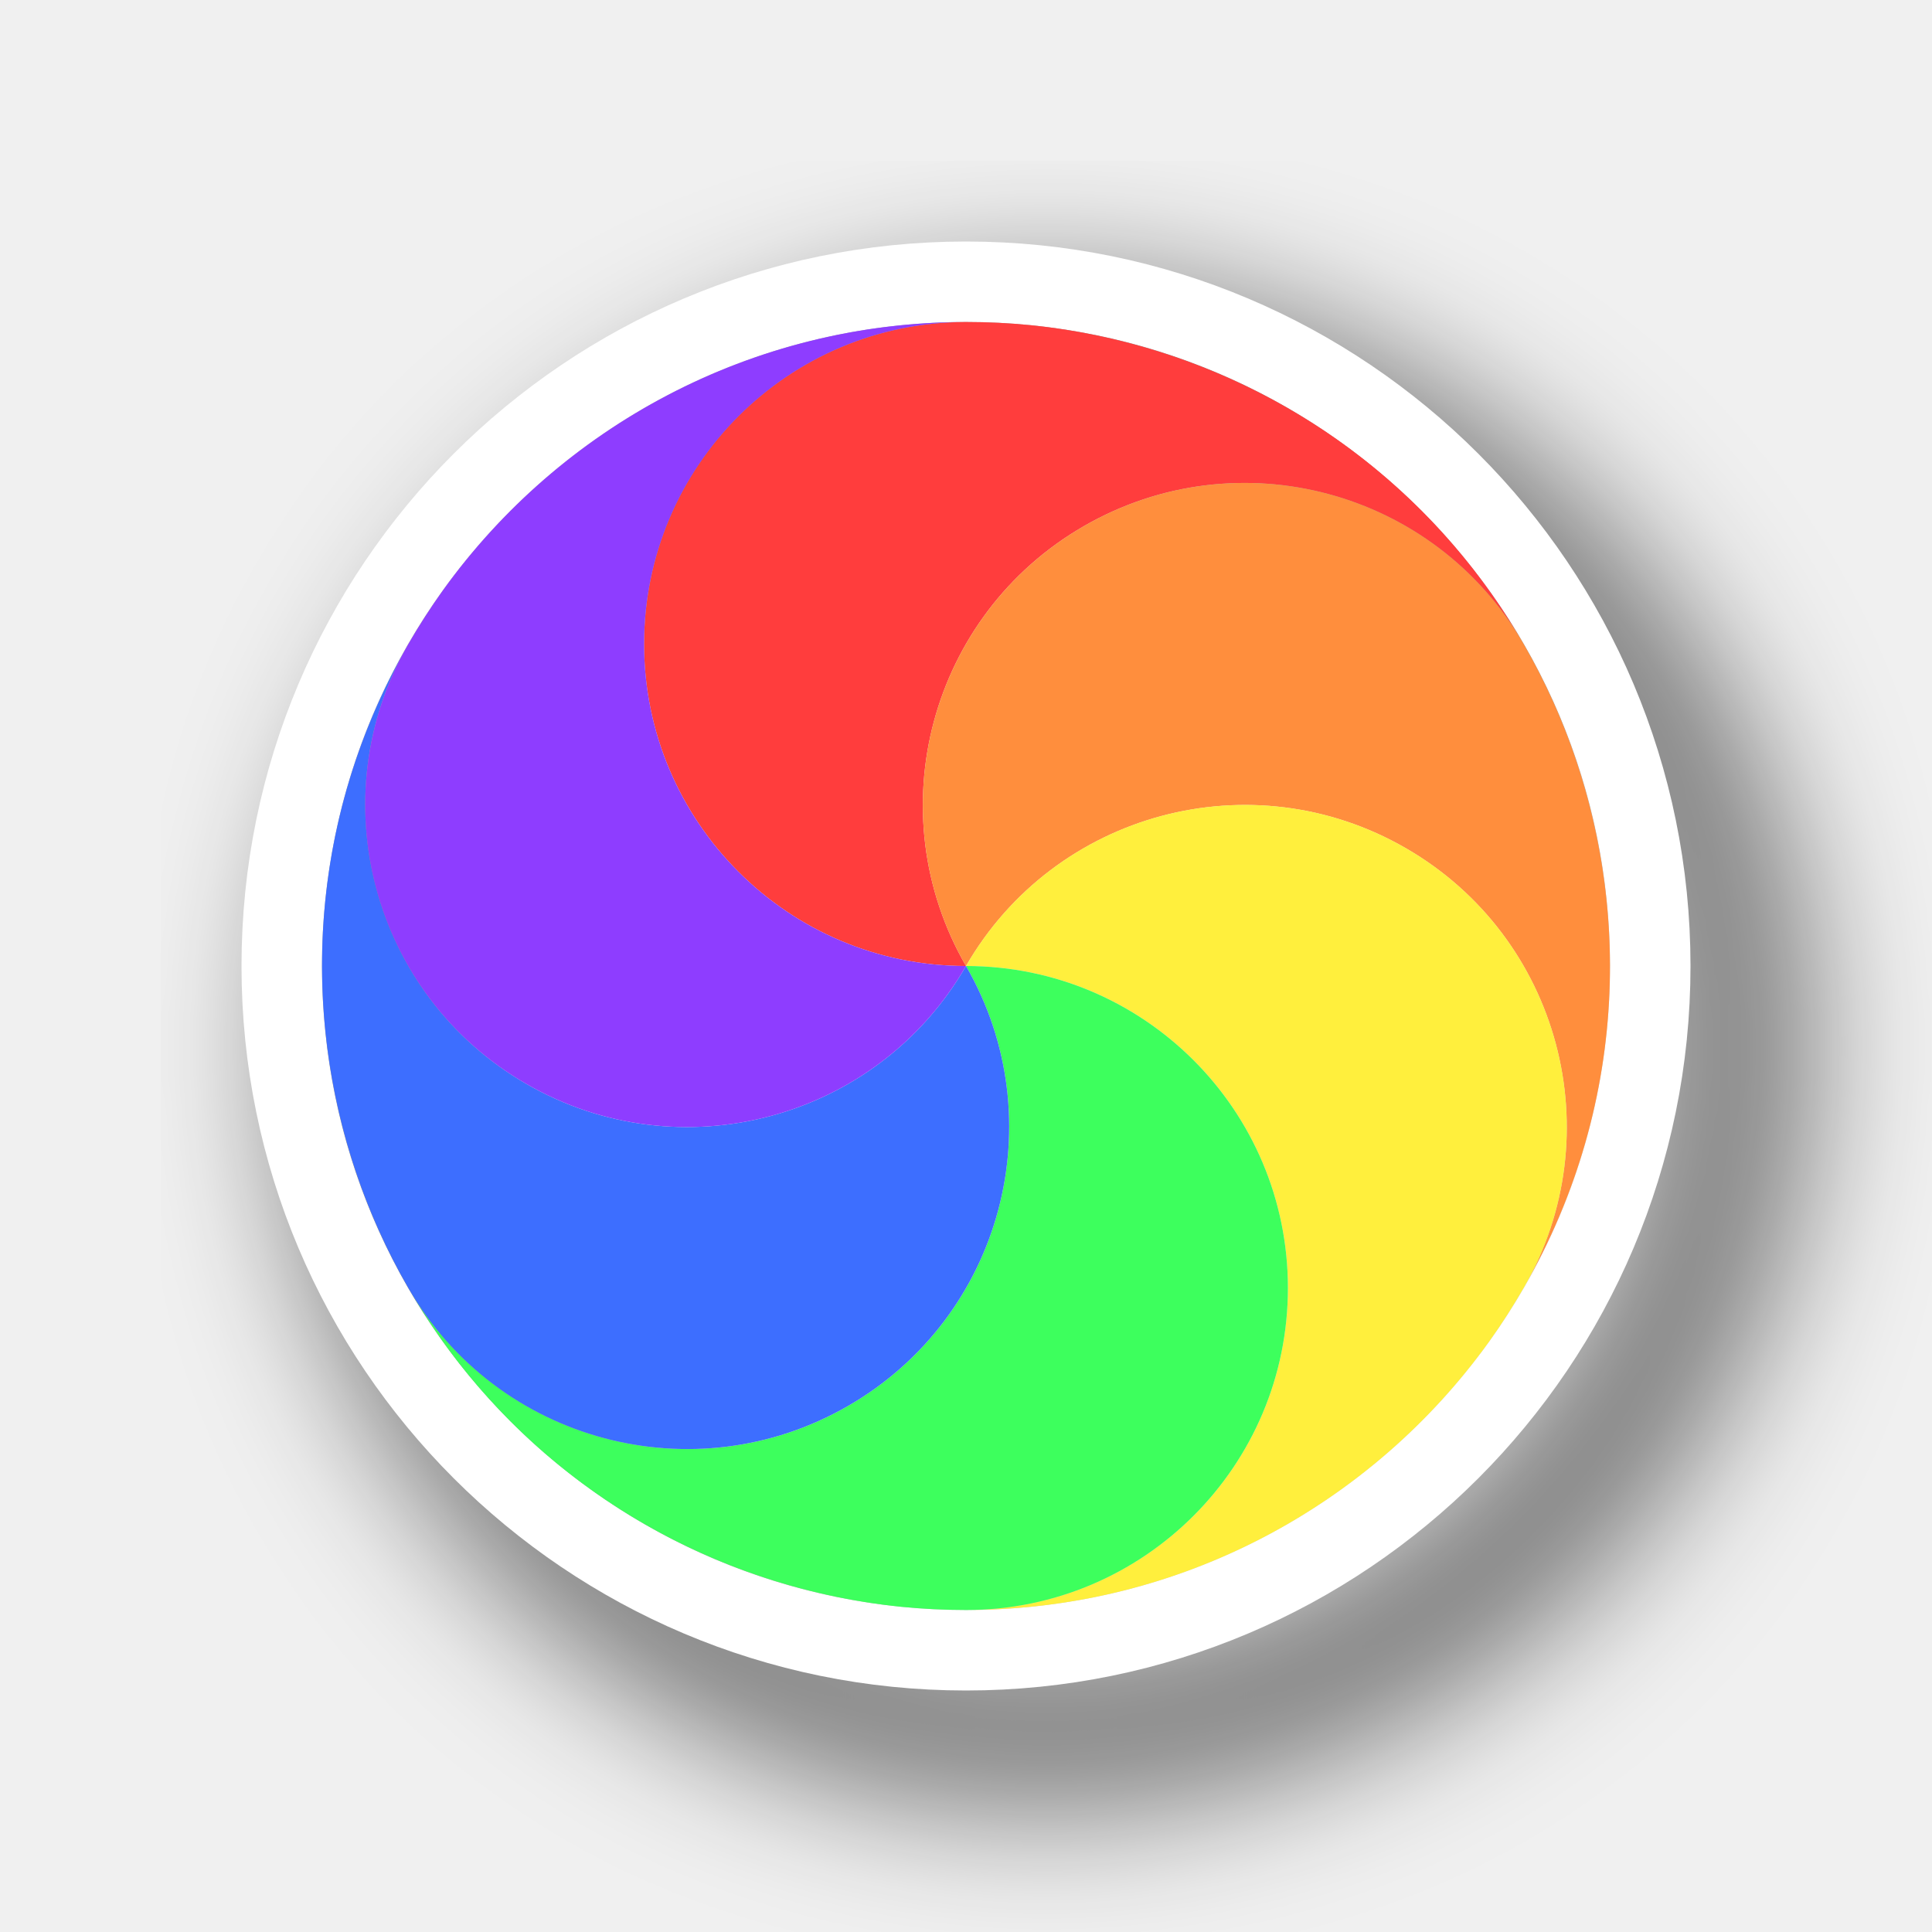
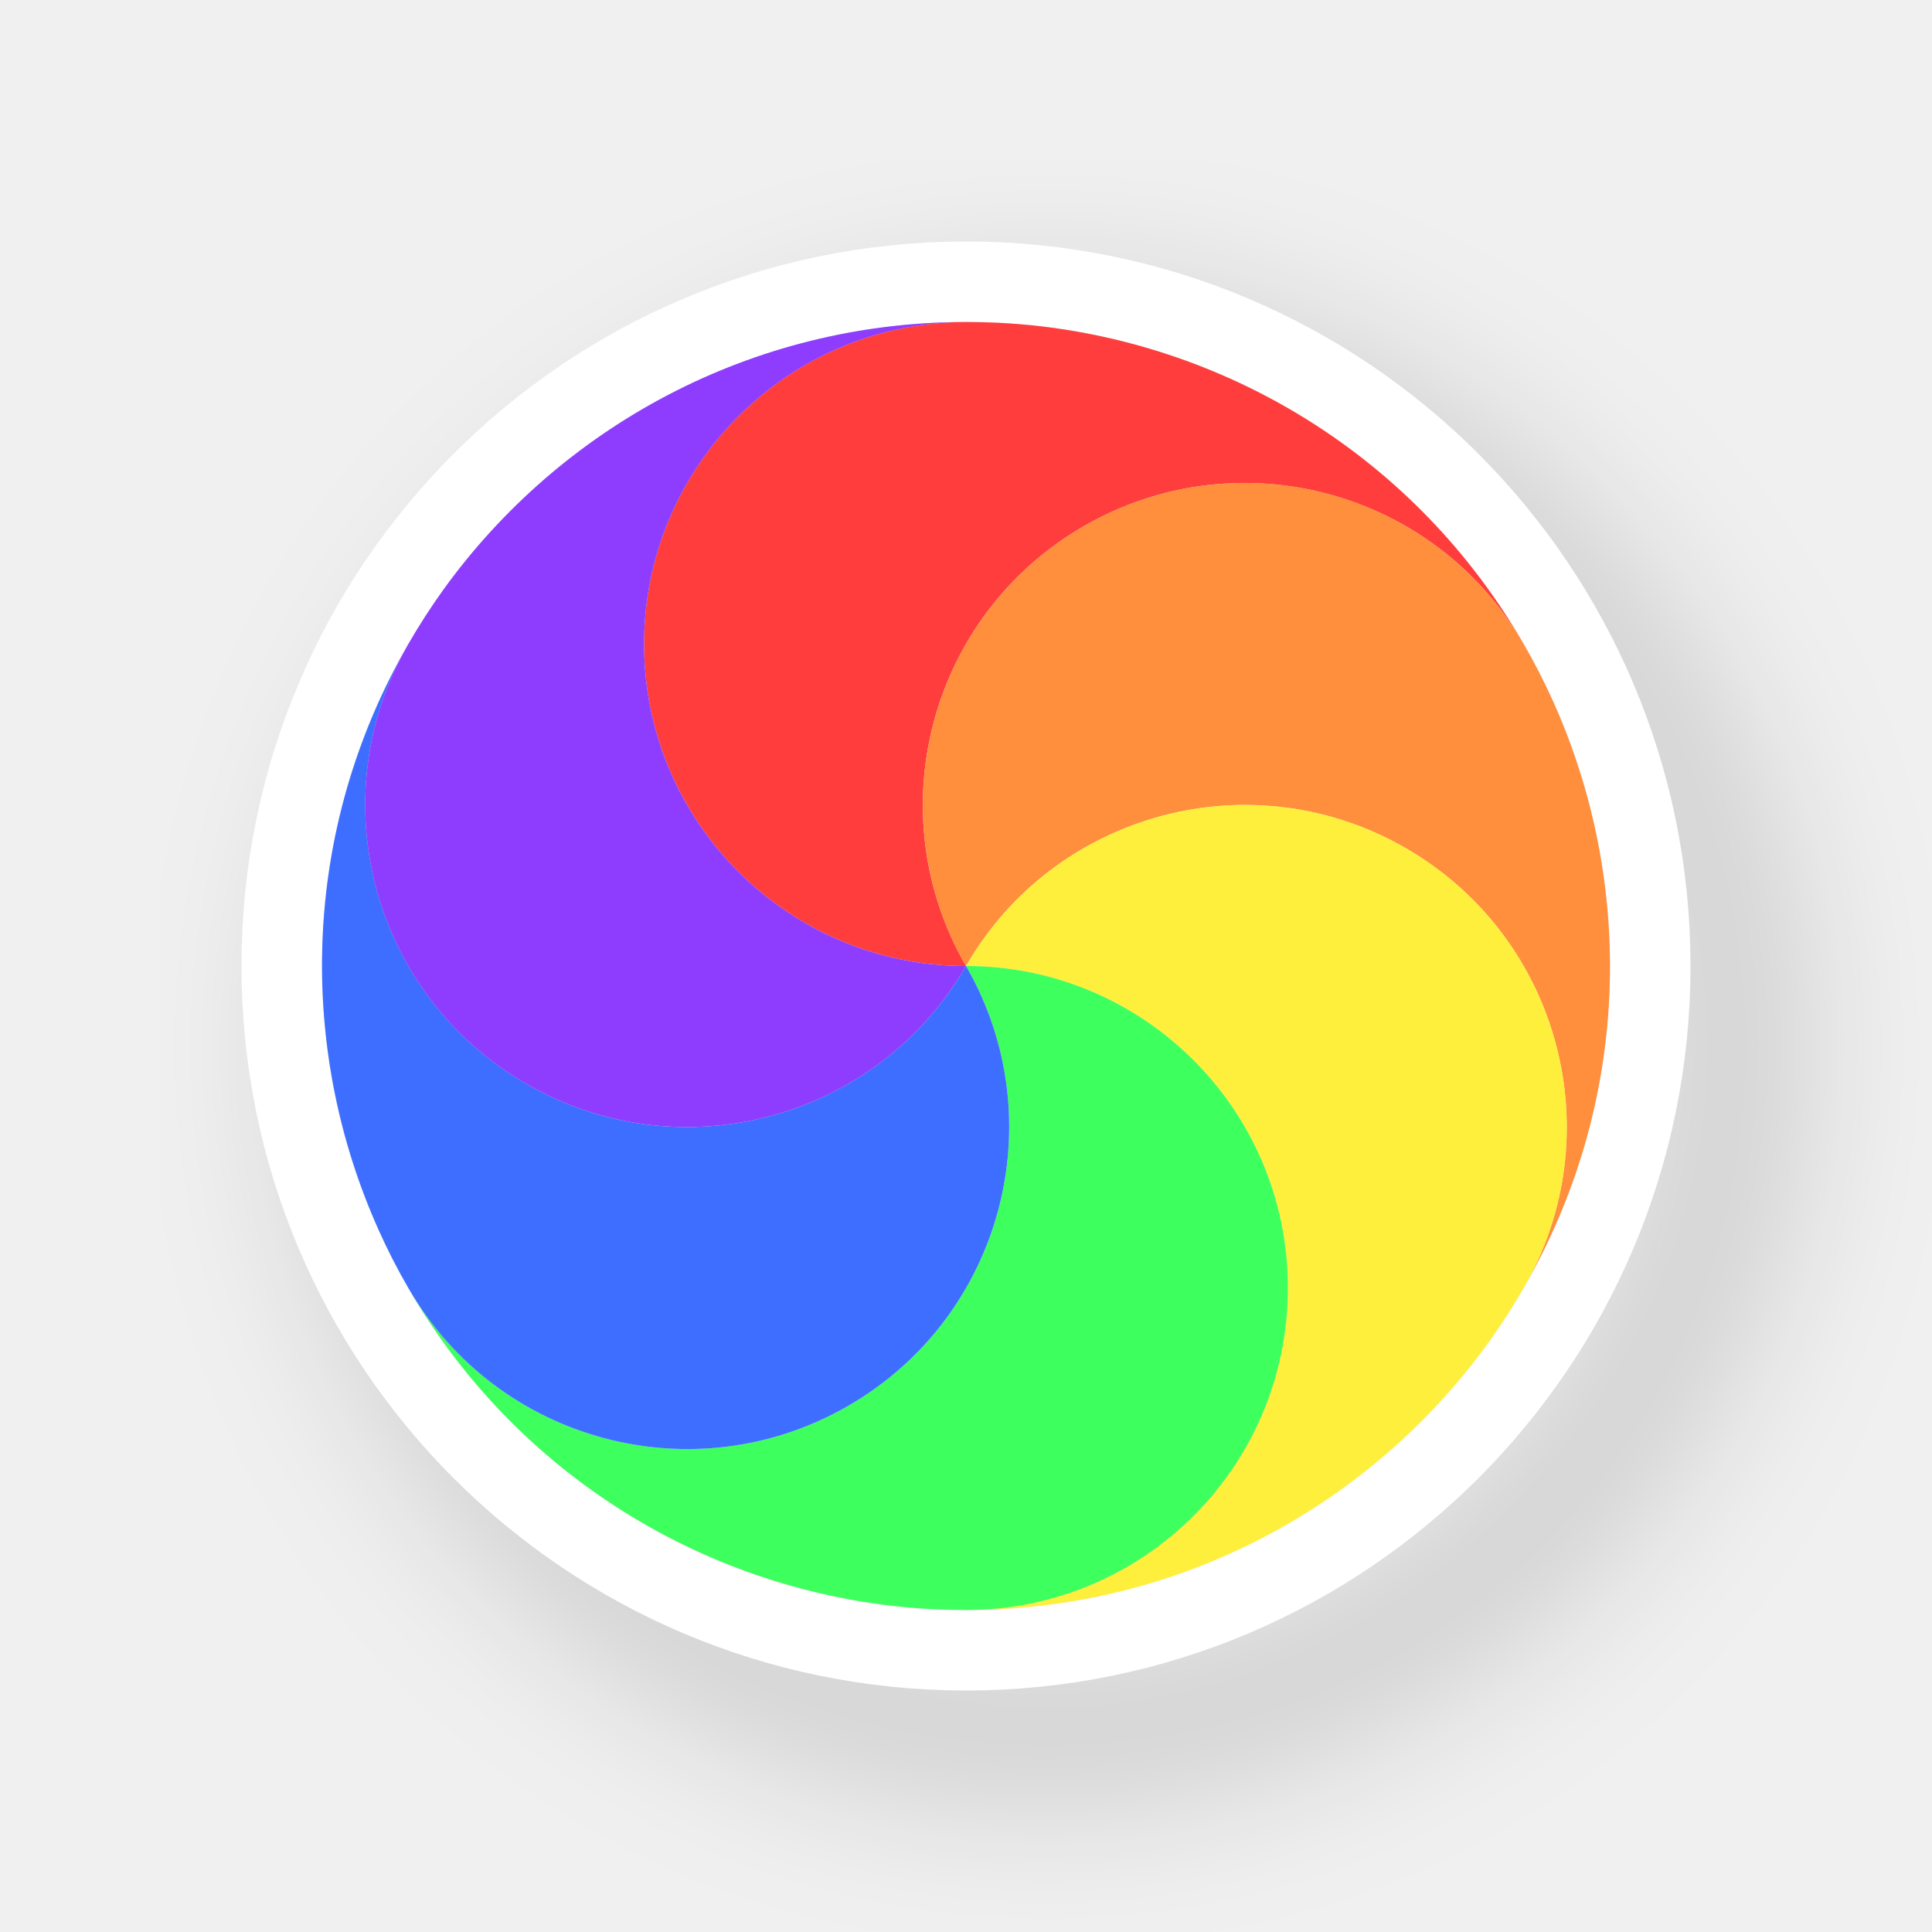
<svg xmlns="http://www.w3.org/2000/svg" width="24" height="24" viewBox="0 0 24 24" fill="none">
  <g filter="url(#filter0_d_103_502)">
    <circle cx="12" cy="12" r="8.5" stroke="white" stroke-linejoin="round" />
  </g>
  <path d="M8.001 8C8.001 5.791 9.791 4 12 4C12.27 4 12.536 4.013 12.799 4.039C15.27 4.29 17.59 5.684 18.927 8C17.823 6.087 15.377 5.431 13.464 6.536C11.551 7.64 10.896 10.087 12 12C9.791 12 8.001 10.209 8.001 8Z" fill="#FF3D3D" />
  <path d="M13.464 6.536C15.377 5.431 17.823 6.087 18.927 8C19.062 8.233 19.183 8.471 19.292 8.712C20.311 10.977 20.264 13.684 18.927 16C20.031 14.087 19.376 11.64 17.463 10.536C15.55 9.431 13.104 10.087 12 12C10.896 10.087 11.551 7.64 13.464 6.536Z" fill="#FF8E3D" />
  <path d="M17.463 10.536C19.376 11.64 20.031 14.087 18.927 16C18.792 16.233 18.648 16.458 18.494 16.672C17.041 18.688 14.674 20 12 20C14.209 20 15.999 18.209 15.999 16C15.999 13.791 14.209 12 12 12C13.104 10.087 15.55 9.431 17.463 10.536Z" fill="#FFEF3D" />
  <path d="M15.999 16C15.999 18.209 14.209 20 12 20C11.73 20 11.464 19.987 11.201 19.961C8.73 19.71 6.41 18.316 5.073 16C6.177 17.913 8.623 18.569 10.536 17.464C12.449 16.36 13.104 13.913 12 12C14.209 12 15.999 13.791 15.999 16Z" fill="#3DFF5D" />
  <path d="M10.536 17.464C8.623 18.569 6.177 17.913 5.073 16C4.938 15.767 4.816 15.529 4.708 15.288C3.689 13.023 3.736 10.316 5.073 8C3.969 9.913 4.624 12.36 6.537 13.464C8.45 14.569 10.896 13.913 12 12C13.104 13.913 12.449 16.36 10.536 17.464Z" fill="#3D6EFF" />
  <path d="M6.537 13.464C4.624 12.36 3.969 9.913 5.073 8C5.208 7.766 5.353 7.542 5.506 7.328C6.959 5.312 9.326 4 12 4C9.791 4 8.001 5.791 8.001 8C8.001 10.209 9.791 12 12 12C10.896 13.913 8.45 14.569 6.537 13.464Z" fill="#8E3DFF" />
  <defs>
    <filter id="filter0_d_103_502" x="2" y="2" width="22" height="22" filterUnits="userSpaceOnUse" color-interpolation-filters="sRGB">
      <feFlood flood-opacity="0" result="BackgroundImageFix" />
      <feColorMatrix in="SourceAlpha" type="matrix" values="0 0 0 0 0 0 0 0 0 0 0 0 0 0 0 0 0 0 127 0" result="hardAlpha" />
      <feOffset dx="1" dy="1" />
      <feGaussianBlur stdDeviation="1" />
-       <feColorMatrix type="matrix" values="0 0 0 0 0 0 0 0 0 0 0 0 0 0 0 0 0 0 1 0" />
+       <feColorMatrix type="matrix" values="0 0 0 0 0 0 0 0 0 0 0 0 0 0 0 0 0 0 0.25 0" />
      <feBlend mode="normal" in2="BackgroundImageFix" result="effect1_dropShadow_103_502" />
      <feBlend mode="normal" in="SourceGraphic" in2="effect1_dropShadow_103_502" result="shape" />
    </filter>
  </defs>
</svg>
